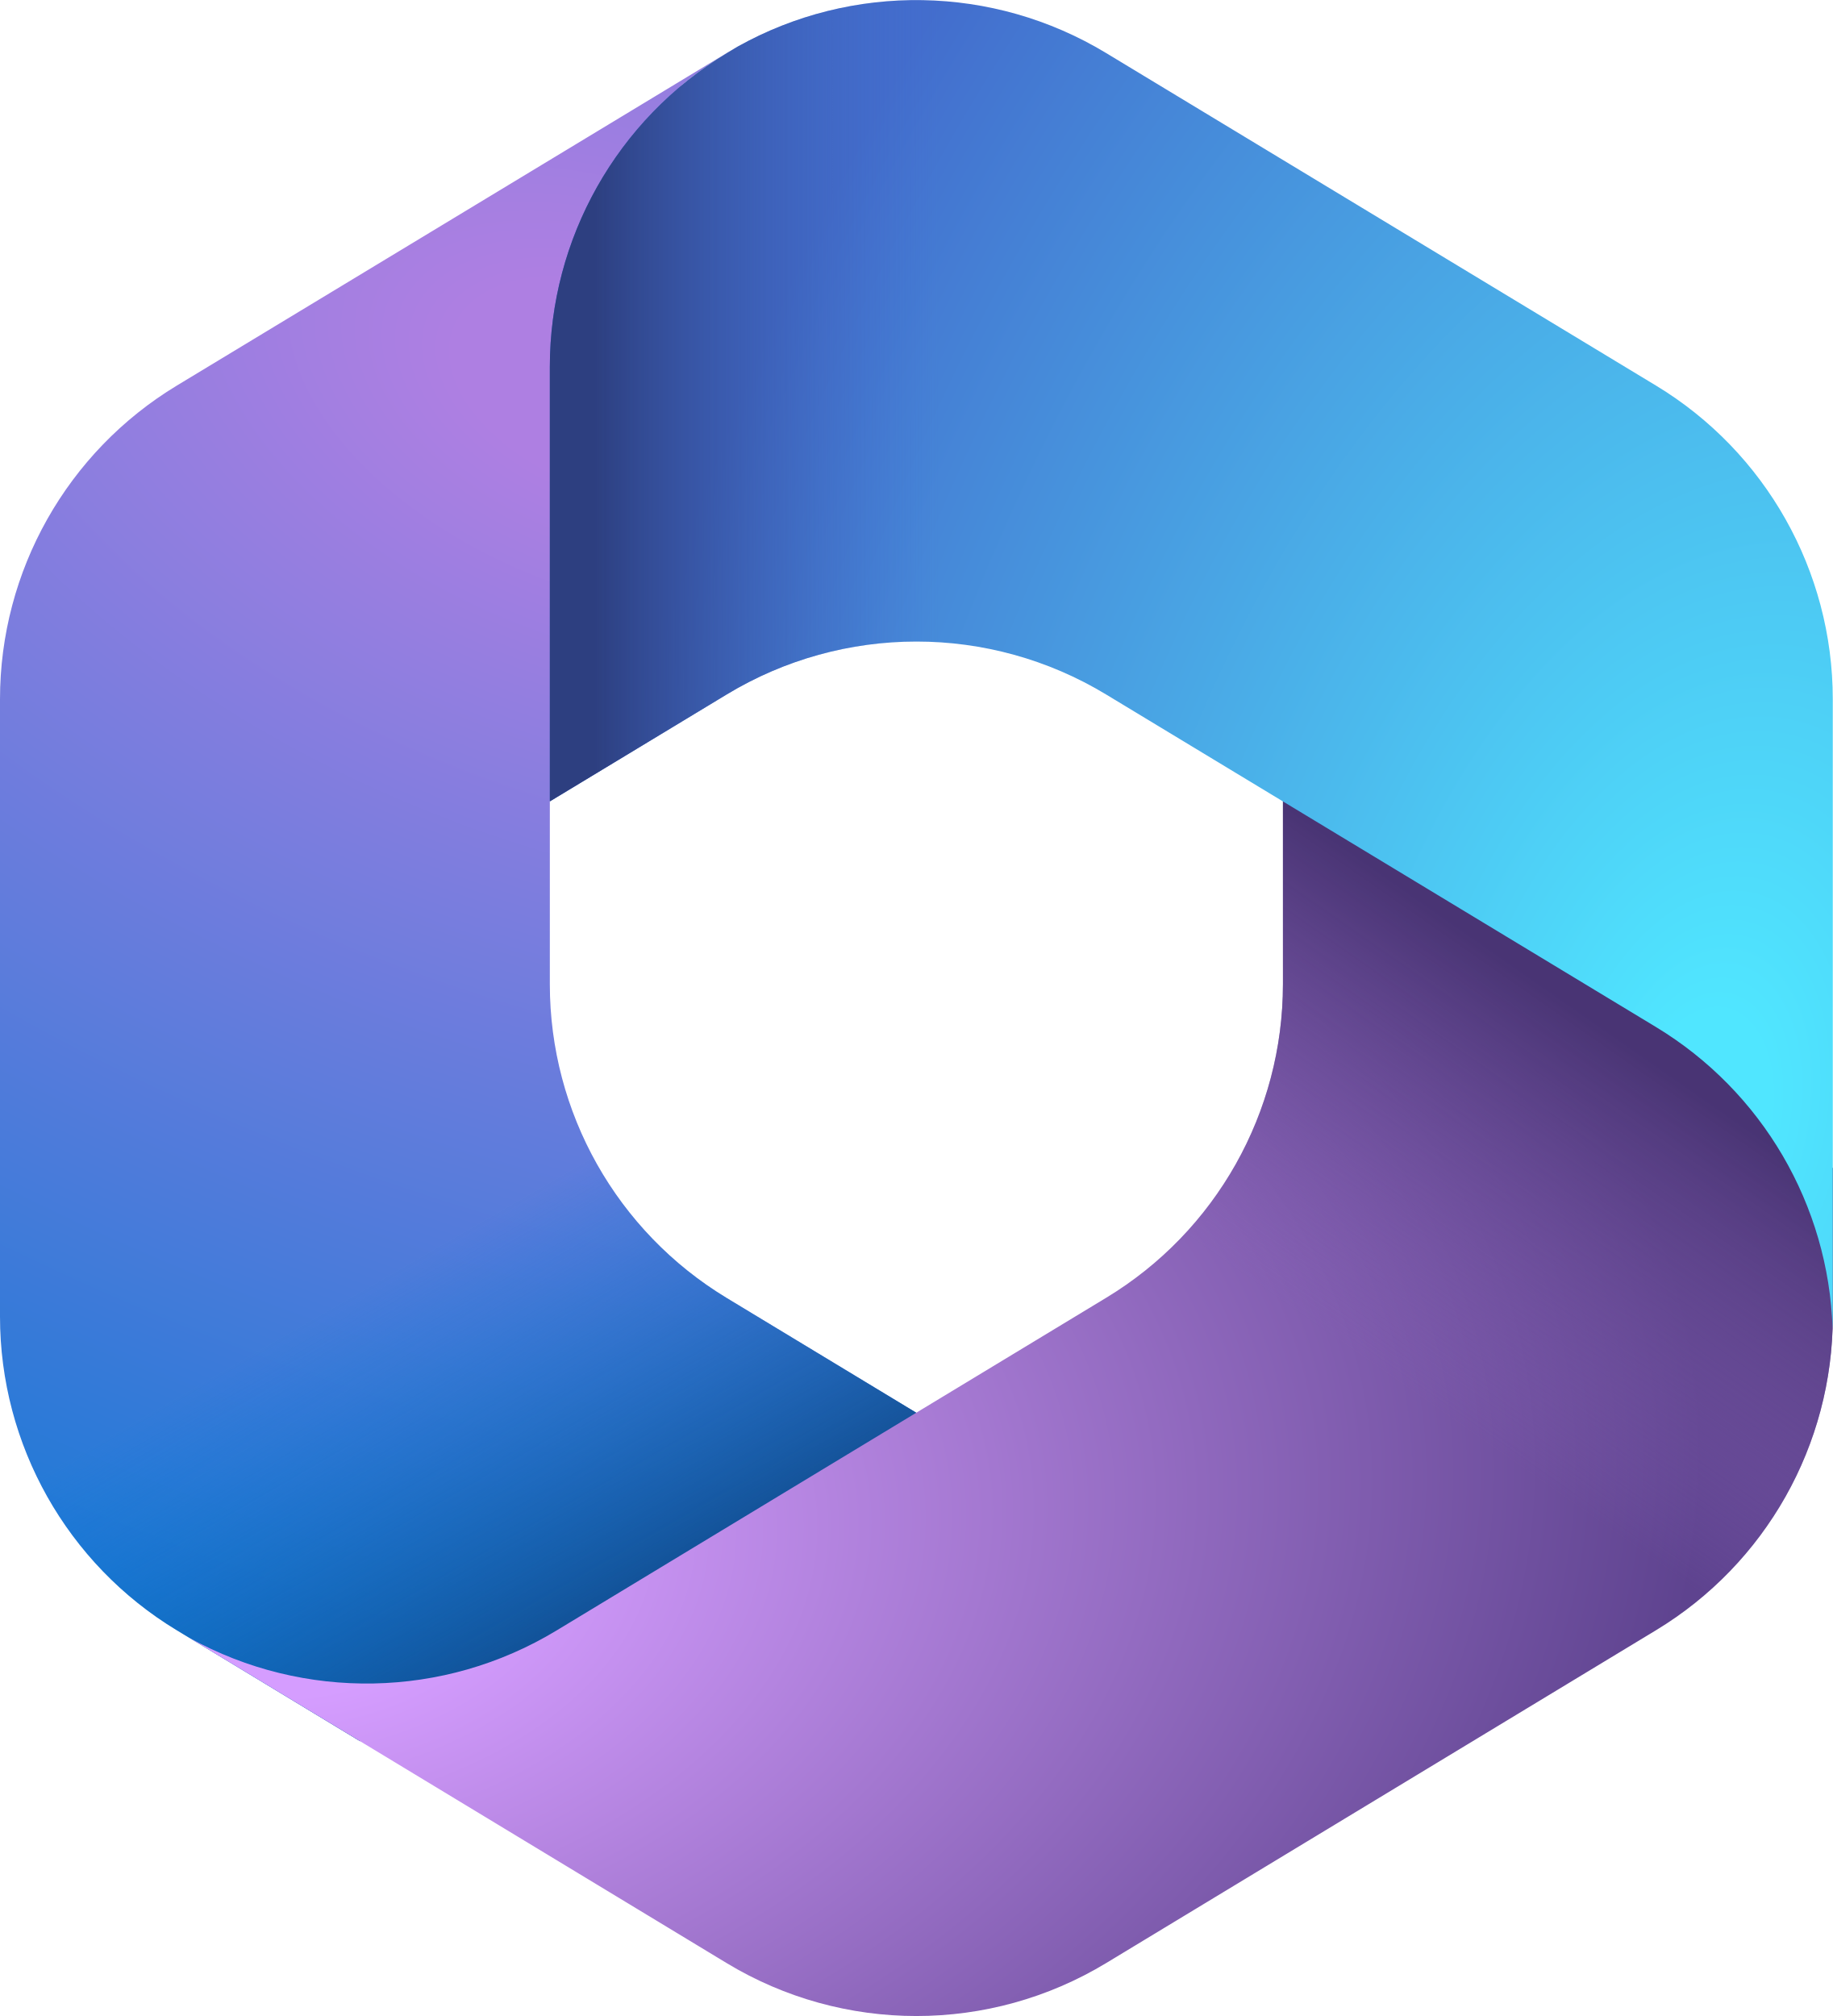
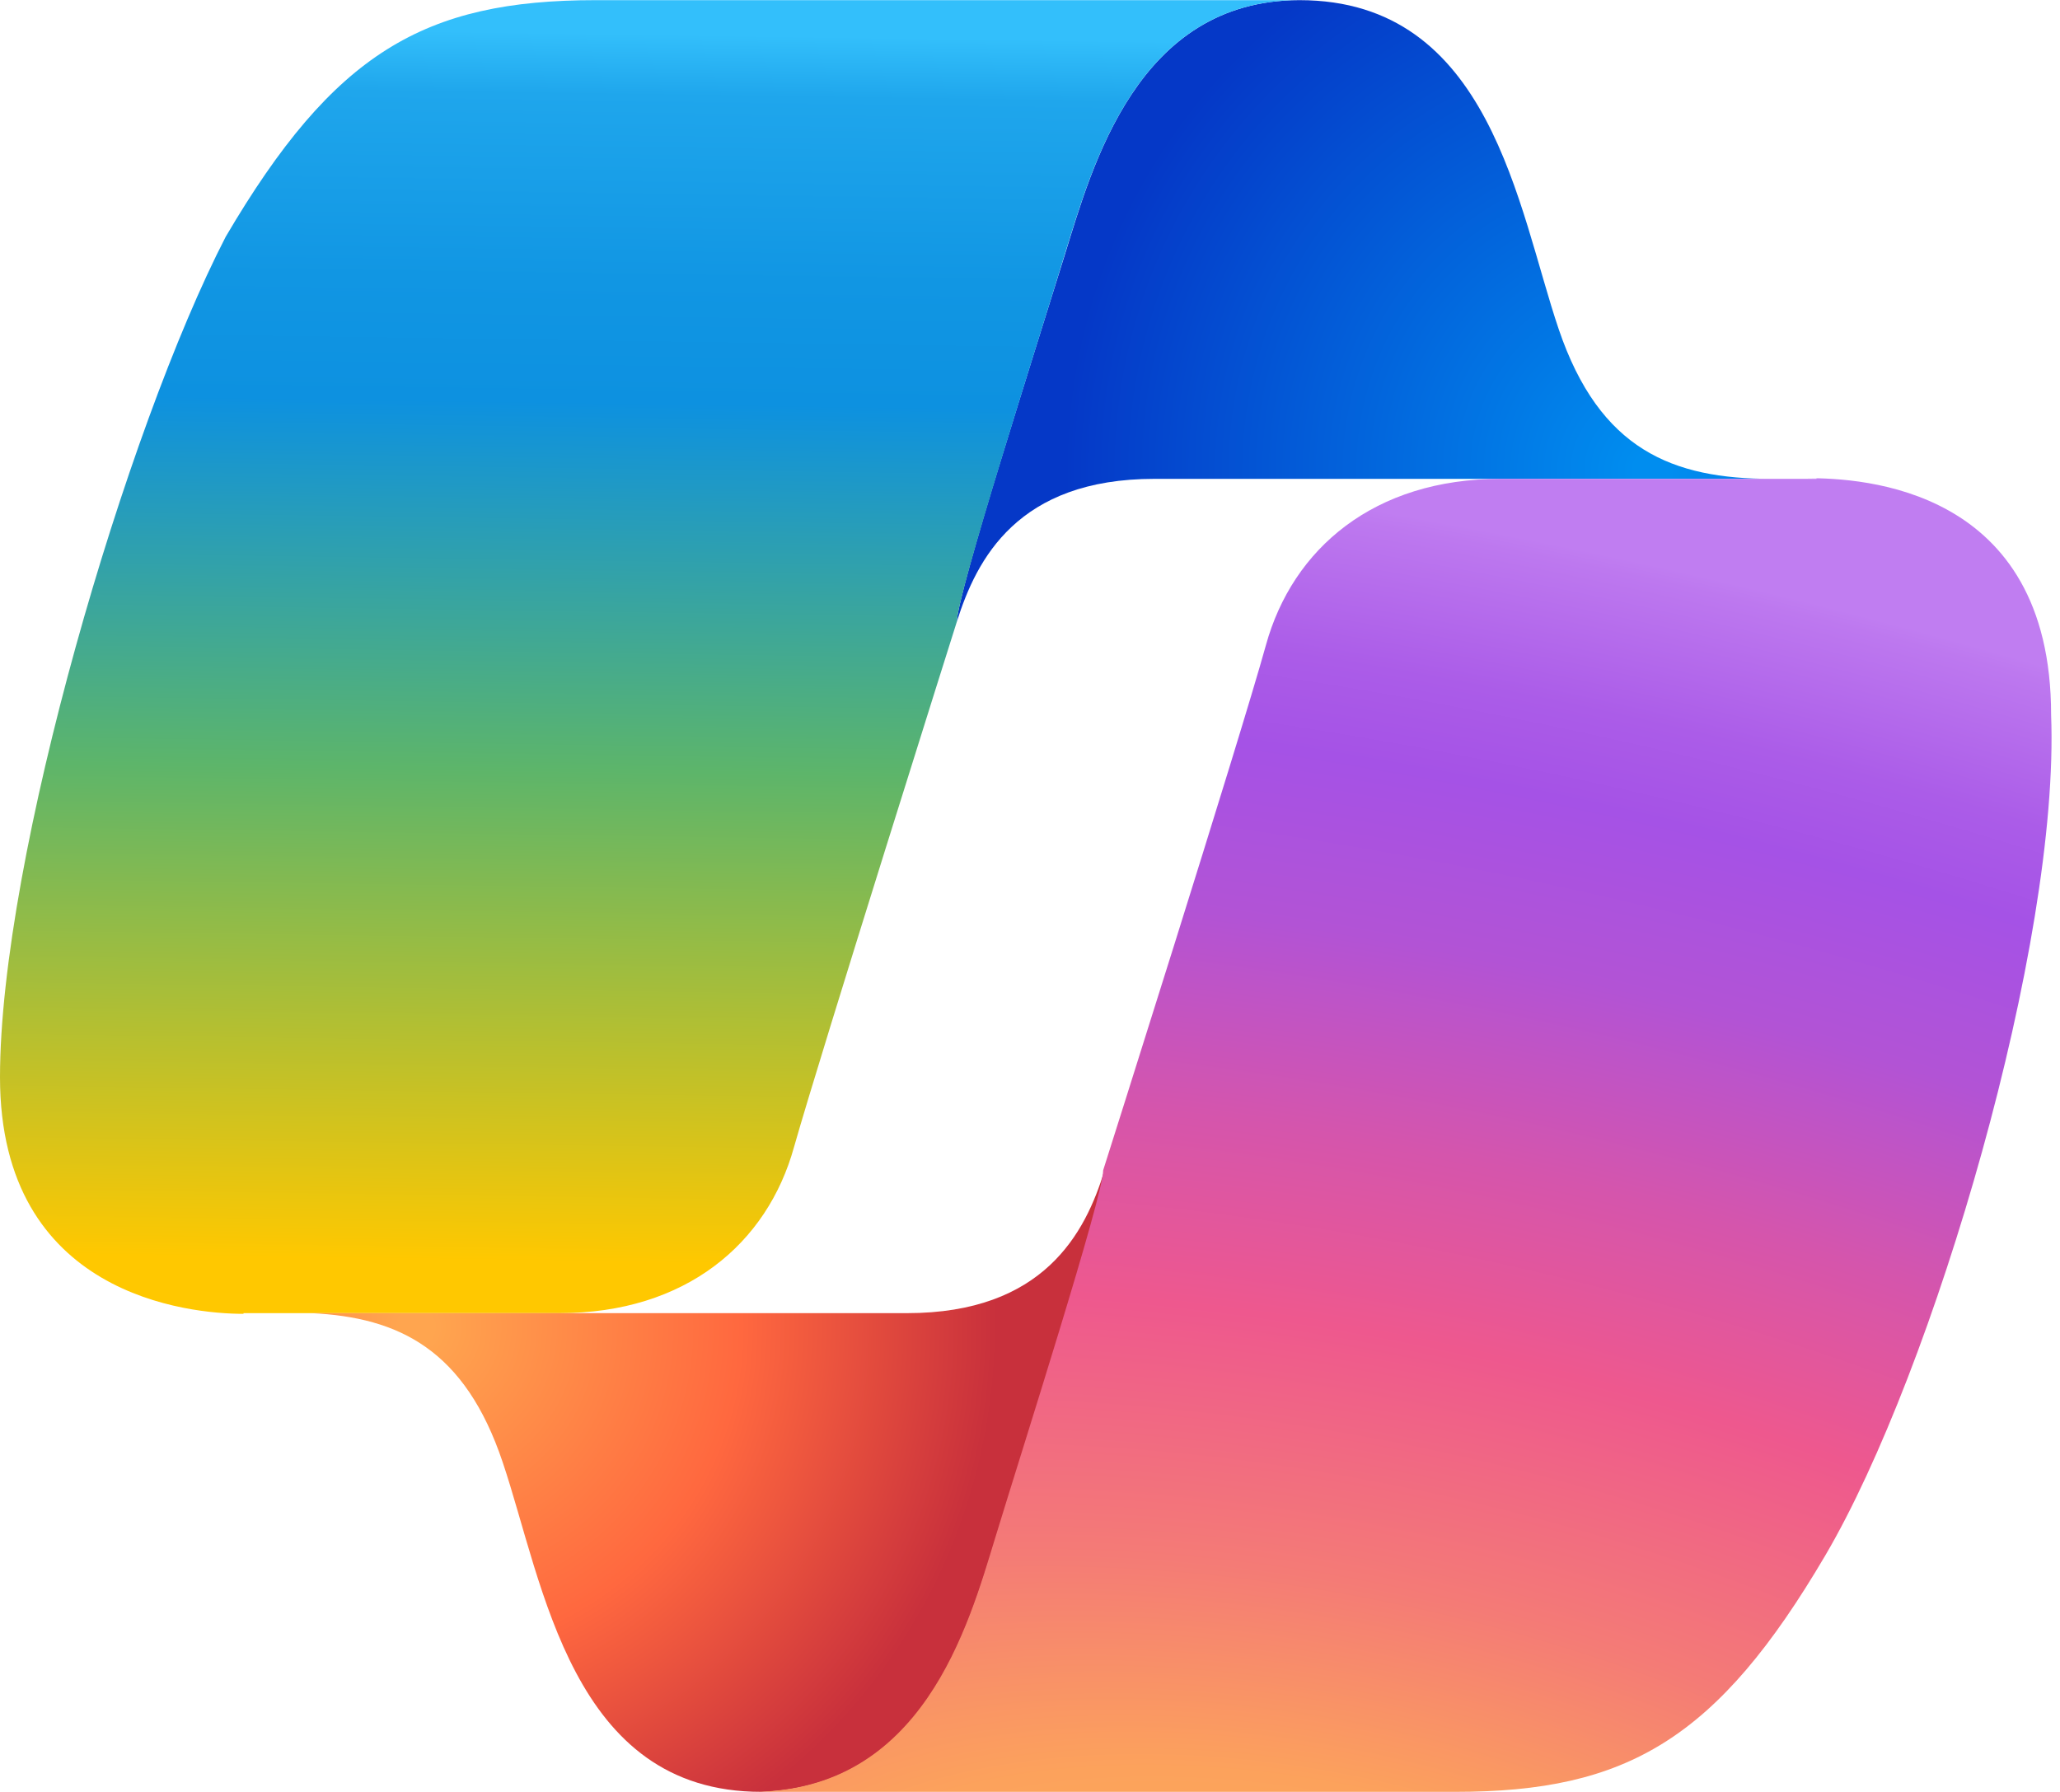
- <svg xmlns="http://www.w3.org/2000/svg" id="image-2" fill="none" viewBox="4 2 40 44">
-   <path d="M20.084 3.026L19.86 3.162C19.502 3.378 19.165 3.62 18.851 3.884L19.499 3.428H25L26 11L21 16L16 19.475V23.483C16 26.282 17.463 28.877 19.857 30.327L25.121 33.513L14 40H11.855L7.857 37.58C5.463 36.131 4 33.535 4 30.736V17.261C4 14.461 5.464 11.864 7.86 10.415L19.86 3.157C19.934 3.112 20.009 3.068 20.084 3.026Z" fill="url(#paint0_radial_2994_8373)" />
-   <path d="M20.084 3.026L19.86 3.162C19.502 3.378 19.165 3.62 18.851 3.884L19.499 3.428H25L26 11L21 16L16 19.475V23.483C16 26.282 17.463 28.877 19.857 30.327L25.121 33.513L14 40H11.855L7.857 37.58C5.463 36.131 4 33.535 4 30.736V17.261C4 14.461 5.464 11.864 7.86 10.415L19.86 3.157C19.934 3.112 20.009 3.068 20.084 3.026Z" fill="url(#paint1_linear_2994_8373)" />
-   <path d="M32 19V23.48C32 26.279 30.537 28.875 28.143 30.324L16.143 37.588C13.688 39.074 10.633 39.127 8.136 37.749L19.857 44.844C22.404 46.386 25.596 46.386 28.143 44.844L40.143 37.58C42.537 36.131 44 33.535 44 30.736V27.5L43 26L32 19Z" fill="url(#paint2_radial_2994_8373)" />
-   <path d="M32 19V23.48C32 26.279 30.537 28.875 28.143 30.324L16.143 37.588C13.688 39.074 10.633 39.127 8.136 37.749L19.857 44.844C22.404 46.386 25.596 46.386 28.143 44.844L40.143 37.58C42.537 36.131 44 33.535 44 30.736V27.5L43 26L32 19Z" fill="url(#paint3_linear_2994_8373)" />
-   <path d="M40.141 10.415L28.14 3.157C25.674 1.665 22.602 1.618 20.098 3.018L19.86 3.162C17.464 4.611 16 7.208 16 10.008V19.491L19.86 17.157C22.405 15.617 25.595 15.617 28.14 17.157L40.141 24.415C42.461 25.819 43.908 28.299 43.996 30.998C43.999 30.911 44 30.824 44 30.736V17.261C44 14.461 42.536 11.864 40.141 10.415Z" fill="url(#paint4_radial_2994_8373)" />
-   <path d="M40.141 10.415L28.14 3.157C25.674 1.665 22.602 1.618 20.098 3.018L19.86 3.162C17.464 4.611 16 7.208 16 10.008V19.491L19.86 17.157C22.405 15.617 25.595 15.617 28.14 17.157L40.141 24.415C42.461 25.819 43.908 28.299 43.996 30.998C43.999 30.911 44 30.824 44 30.736V17.261C44 14.461 42.536 11.864 40.141 10.415Z" fill="url(#paint5_linear_2994_8373)" />
-   <path d="M4.004 30.998C4.004 30.998 4.004 30.998 4.004 30.998Z" fill="url(#paint6_radial_2994_8373)" />
-   <path d="M4.004 30.998C4.004 30.998 4.004 30.998 4.004 30.998Z" fill="url(#paint7_linear_2994_8373)" />
-   <defs>
-     <radialGradient id="paint0_radial_2994_8373" cx="0" cy="0" r="1" gradientUnits="userSpaceOnUse" gradientTransform="translate(17.4186 10.6383) rotate(110.528) scale(33.3657 58.1966)">
-       <stop offset="0.064" stop-color="#AE7FE2" />
-       <stop offset="1" stop-color="#0078D4" />
-     </radialGradient>
-     <linearGradient id="paint1_linear_2994_8373" x1="17.512" y1="37.868" x2="12.751" y2="29.635" gradientUnits="userSpaceOnUse">
-       <stop offset="0" stop-color="#114A8B" />
-       <stop offset="1" stop-color="#0078D4" stop-opacity="0" />
-     </linearGradient>
-     <radialGradient id="paint2_radial_2994_8373" cx="0" cy="0" r="1" gradientUnits="userSpaceOnUse" gradientTransform="translate(10.4299 36.3511) rotate(-8.36717) scale(31.0503 20.5108)">
-       <stop offset="0.134" stop-color="#D59DFF" />
-       <stop offset="1" stop-color="#5E438F" />
-     </radialGradient>
-     <linearGradient id="paint3_linear_2994_8373" x1="40.357" y1="25.377" x2="35.255" y2="32.692" gradientUnits="userSpaceOnUse">
-       <stop offset="0" stop-color="#493474" />
-       <stop offset="1" stop-color="#8C66BA" stop-opacity="0" />
-     </linearGradient>
-     <radialGradient id="paint4_radial_2994_8373" cx="0" cy="0" r="1" gradientUnits="userSpaceOnUse" gradientTransform="translate(41.0552 26.504) rotate(-165.772) scale(24.9228 41.9552)">
-       <stop offset="0.058" stop-color="#50E6FF" />
-       <stop offset="1" stop-color="#436DCD" />
-     </radialGradient>
-     <linearGradient id="paint5_linear_2994_8373" x1="16.976" y1="3.057" x2="24.487" y2="3.057" gradientUnits="userSpaceOnUse">
-       <stop offset="0" stop-color="#2D3F80" />
-       <stop offset="1" stop-color="#436DCD" stop-opacity="0" />
-     </linearGradient>
-     <radialGradient id="paint6_radial_2994_8373" cx="0" cy="0" r="1" gradientUnits="userSpaceOnUse" gradientTransform="translate(41.0552 26.504) rotate(-165.772) scale(24.9228 41.9552)">
-       <stop offset="0.058" stop-color="#50E6FF" />
-       <stop offset="1" stop-color="#436DCD" />
-     </radialGradient>
-     <linearGradient id="paint7_linear_2994_8373" x1="16.976" y1="3.057" x2="24.487" y2="3.057" gradientUnits="userSpaceOnUse">
-       <stop offset="0" stop-color="#2D3F80" />
-       <stop offset="1" stop-color="#436DCD" stop-opacity="0" />
-     </linearGradient>
-   </defs>
+ <svg xmlns="http://www.w3.org/2000/svg" xmlns:xlink="http://www.w3.org/1999/xlink" viewBox="0 0 30.12 26.2" width="2500" height="2175">
+   <radialGradient id="b" cx="24.16" cy="6.88" gradientUnits="userSpaceOnUse" r="8.6">
+     <stop offset=".03" stop-color="#008def" />
+     <stop offset="1" stop-color="#0538c7" />
+   </radialGradient>
+   <linearGradient id="a" gradientTransform="matrix(1 0 0 -1 0 27.29)" gradientUnits="userSpaceOnUse" x1="9.61" x2="9.35" y1="26.8" y2="8.82">
+     <stop offset="0" stop-color="#33bffb" />
+     <stop offset=".05" stop-color="#1fa6ec" />
+     <stop offset=".2" stop-color="#1196e3" />
+     <stop offset=".3" stop-color="#0d91e0" />
+     <stop offset=".6" stop-color="#5db56a" />
+     <stop offset="1" stop-color="#ffc800" />
+   </linearGradient>
+   <radialGradient id="c" cx="6.08" cy="19.4" gradientUnits="userSpaceOnUse" r="8.5">
+     <stop offset=".03" stop-color="#ffa54f" />
+     <stop offset=".56" stop-color="#ff683f" />
+     <stop offset="1" stop-color="#c8303c" />
+   </radialGradient>
+   <radialGradient id="d" cx="-1233.81" cy="-19.06" gradientTransform="matrix(.22628 -.94324 -1.84378 -.4162 263.21 -1141.28)" gradientUnits="userSpaceOnUse" r="23.44">
+     <stop offset=".03" stop-color="#ffb152" />
+     <stop offset=".19" stop-color="#fca25c" />
+     <stop offset=".32" stop-color="#f47b76" />
+     <stop offset=".48" stop-color="#ee588e" />
+     <stop offset=".6" stop-color="#d555ac" />
+     <stop offset=".73" stop-color="#b253d5" />
+     <stop offset=".84" stop-color="#a552e6" />
+     <stop offset=".9" stop-color="#ab5ce8" />
+     <stop offset=".99" stop-color="#bd78ef" />
+     <stop offset="1" stop-color="#c07df1" />
+   </radialGradient>
+   <linearGradient id="e" x1="6.31" x2="6.31" xlink:href="#a" y1="19.23" y2="19.17" />
+   <path d="M25.91 7h-9.03c-2 0-2.6 1.17-2.89 2.09 0-.19.29-1.21.64-2.35s.74-2.38.94-3.02C15.97 2.43 16.63 0 19 0c2.8 0 3.19 3.04 3.79 4.81S24.46 7 25.9 7z" fill="url(#b)" />
+   <path d="M3.56 19.2h4.62c1.85 0 3.04-1.02 3.43-2.43.4-1.41 2.38-7.68 2.38-7.68 0-.38 1.19-4.1 1.58-5.38C15.97 2.43 16.63 0 19 0H8.71C6.2 0 4.88.77 3.3 3.46 1.85 6.27 0 12.55 0 15.75s2.77 3.46 3.56 3.46z" fill="url(#a)" />
+   <path d="M16.14 17.11c0 .2-.3 1.22-.64 2.36-.35 1.14-.74 2.38-.94 3.02-.39 1.26-1.03 3.63-3.43 3.71-2.78 0-3.18-3.04-3.78-4.82-.55-1.64-1.51-2.12-2.8-2.18h-.32 9.03c2 0 2.61-1.17 2.89-2.09z" fill="url(#c)" />
+   <path d="M26.56 7h-4.62c-1.85 0-3.04 1.02-3.43 2.43s-2.38 7.68-2.38 7.68c0 .38-1.19 4.1-1.58 5.38s-1.06 3.71-3.56 3.71h10.29c2.51 0 3.83-.77 5.41-3.46s3.43-8.96 3.3-12.29c0-3.33-2.77-3.46-3.56-3.46h.13z" fill="url(#d)" />
+   <path d="M8.41 19.2H4.22z" fill="url(#e)" />
</svg>
